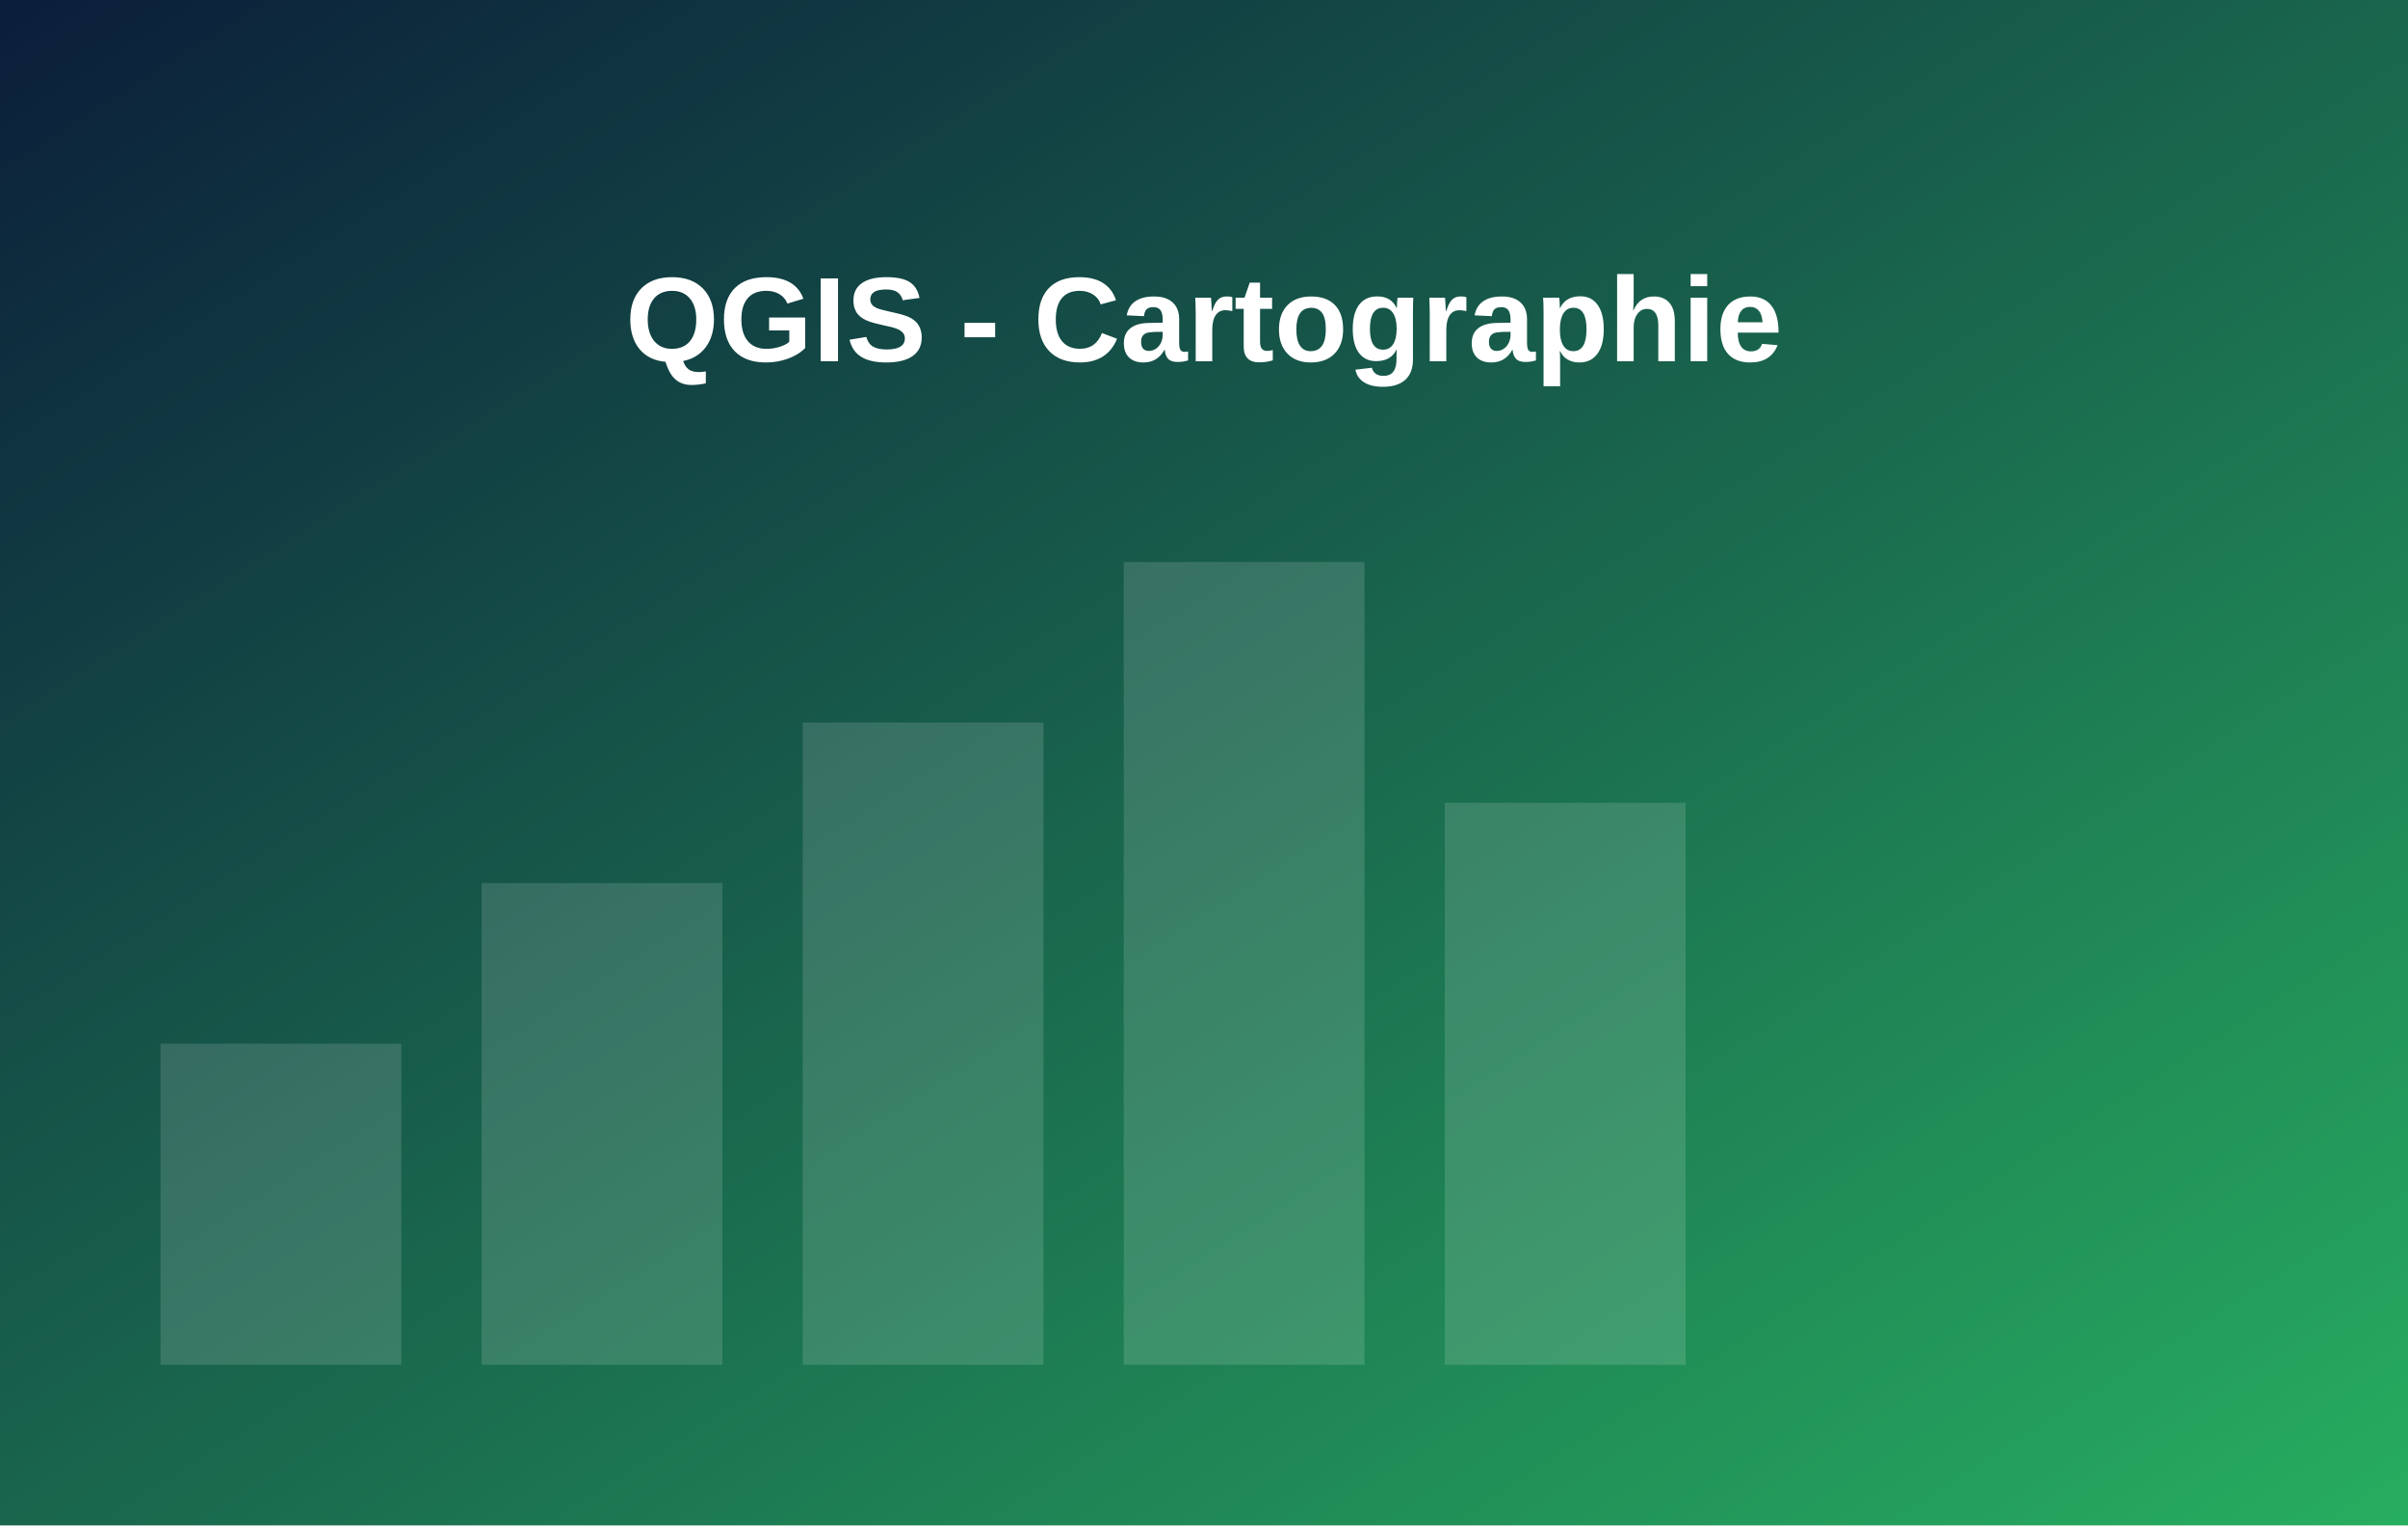
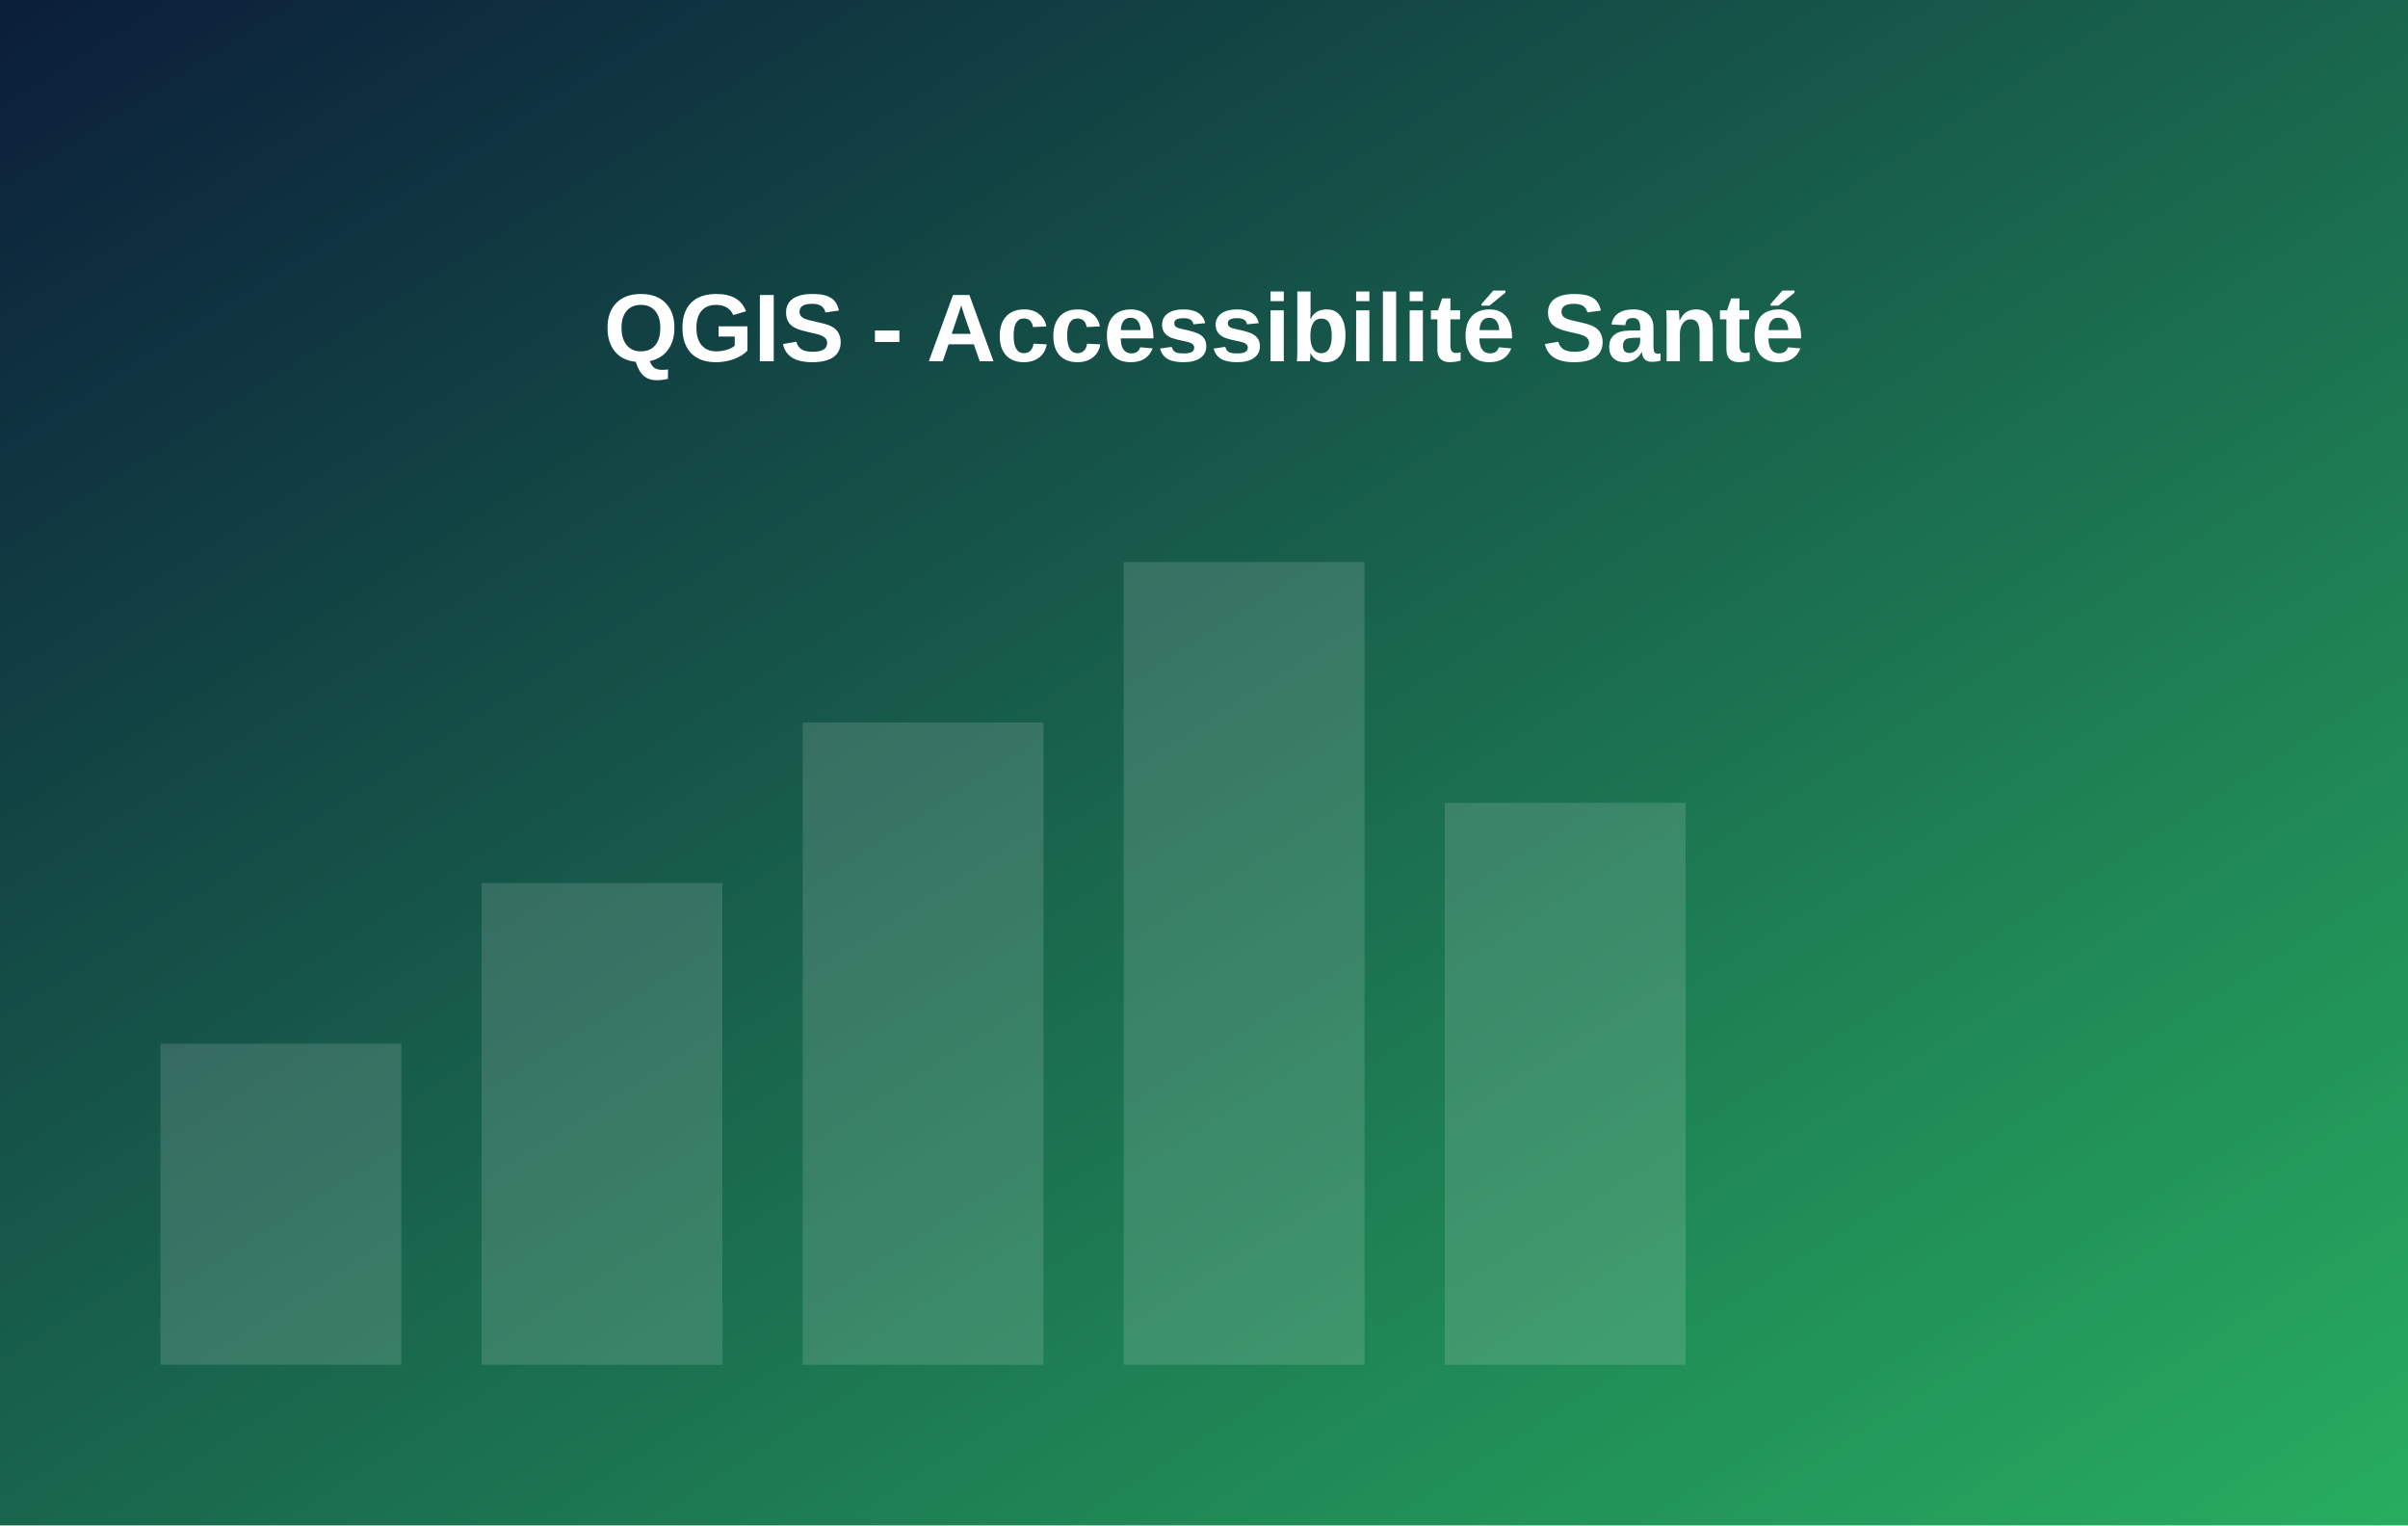
- <svg xmlns="http://www.w3.org/2000/svg" viewBox="0 0 600 380" role="img" aria-label="QGIS - Cartographie">
+ <svg xmlns="http://www.w3.org/2000/svg" viewBox="0 0 600 380" role="img" aria-label="QGIS - Accessibilite Sante">
  <defs>
    <linearGradient id="g" x1="0" y1="0" x2="1" y2="1">
      <stop offset="0%" stop-color="#0B1D3A" />
      <stop offset="100%" stop-color="#27AE60" />
    </linearGradient>
  </defs>
  <rect width="600" height="380" fill="url(#g)" />
  <g fill="#ffffff" fill-opacity="0.14">
    <rect x="40" y="260" width="60" height="80" />
    <rect x="120" y="220" width="60" height="120" />
    <rect x="200" y="180" width="60" height="160" />
    <rect x="280" y="140" width="60" height="200" />
    <rect x="360" y="200" width="60" height="140" />
  </g>
-   <text x="300" y="90" font-family="Poppins, Arial, sans-serif" font-size="30" font-weight="700" fill="#ffffff" text-anchor="middle">QGIS - Cartographie</text>
+   <text x="300" y="90" font-family="Poppins, Arial, sans-serif" font-size="24" font-weight="700" fill="#ffffff" text-anchor="middle">QGIS - Accessibilité Santé</text>
</svg>
